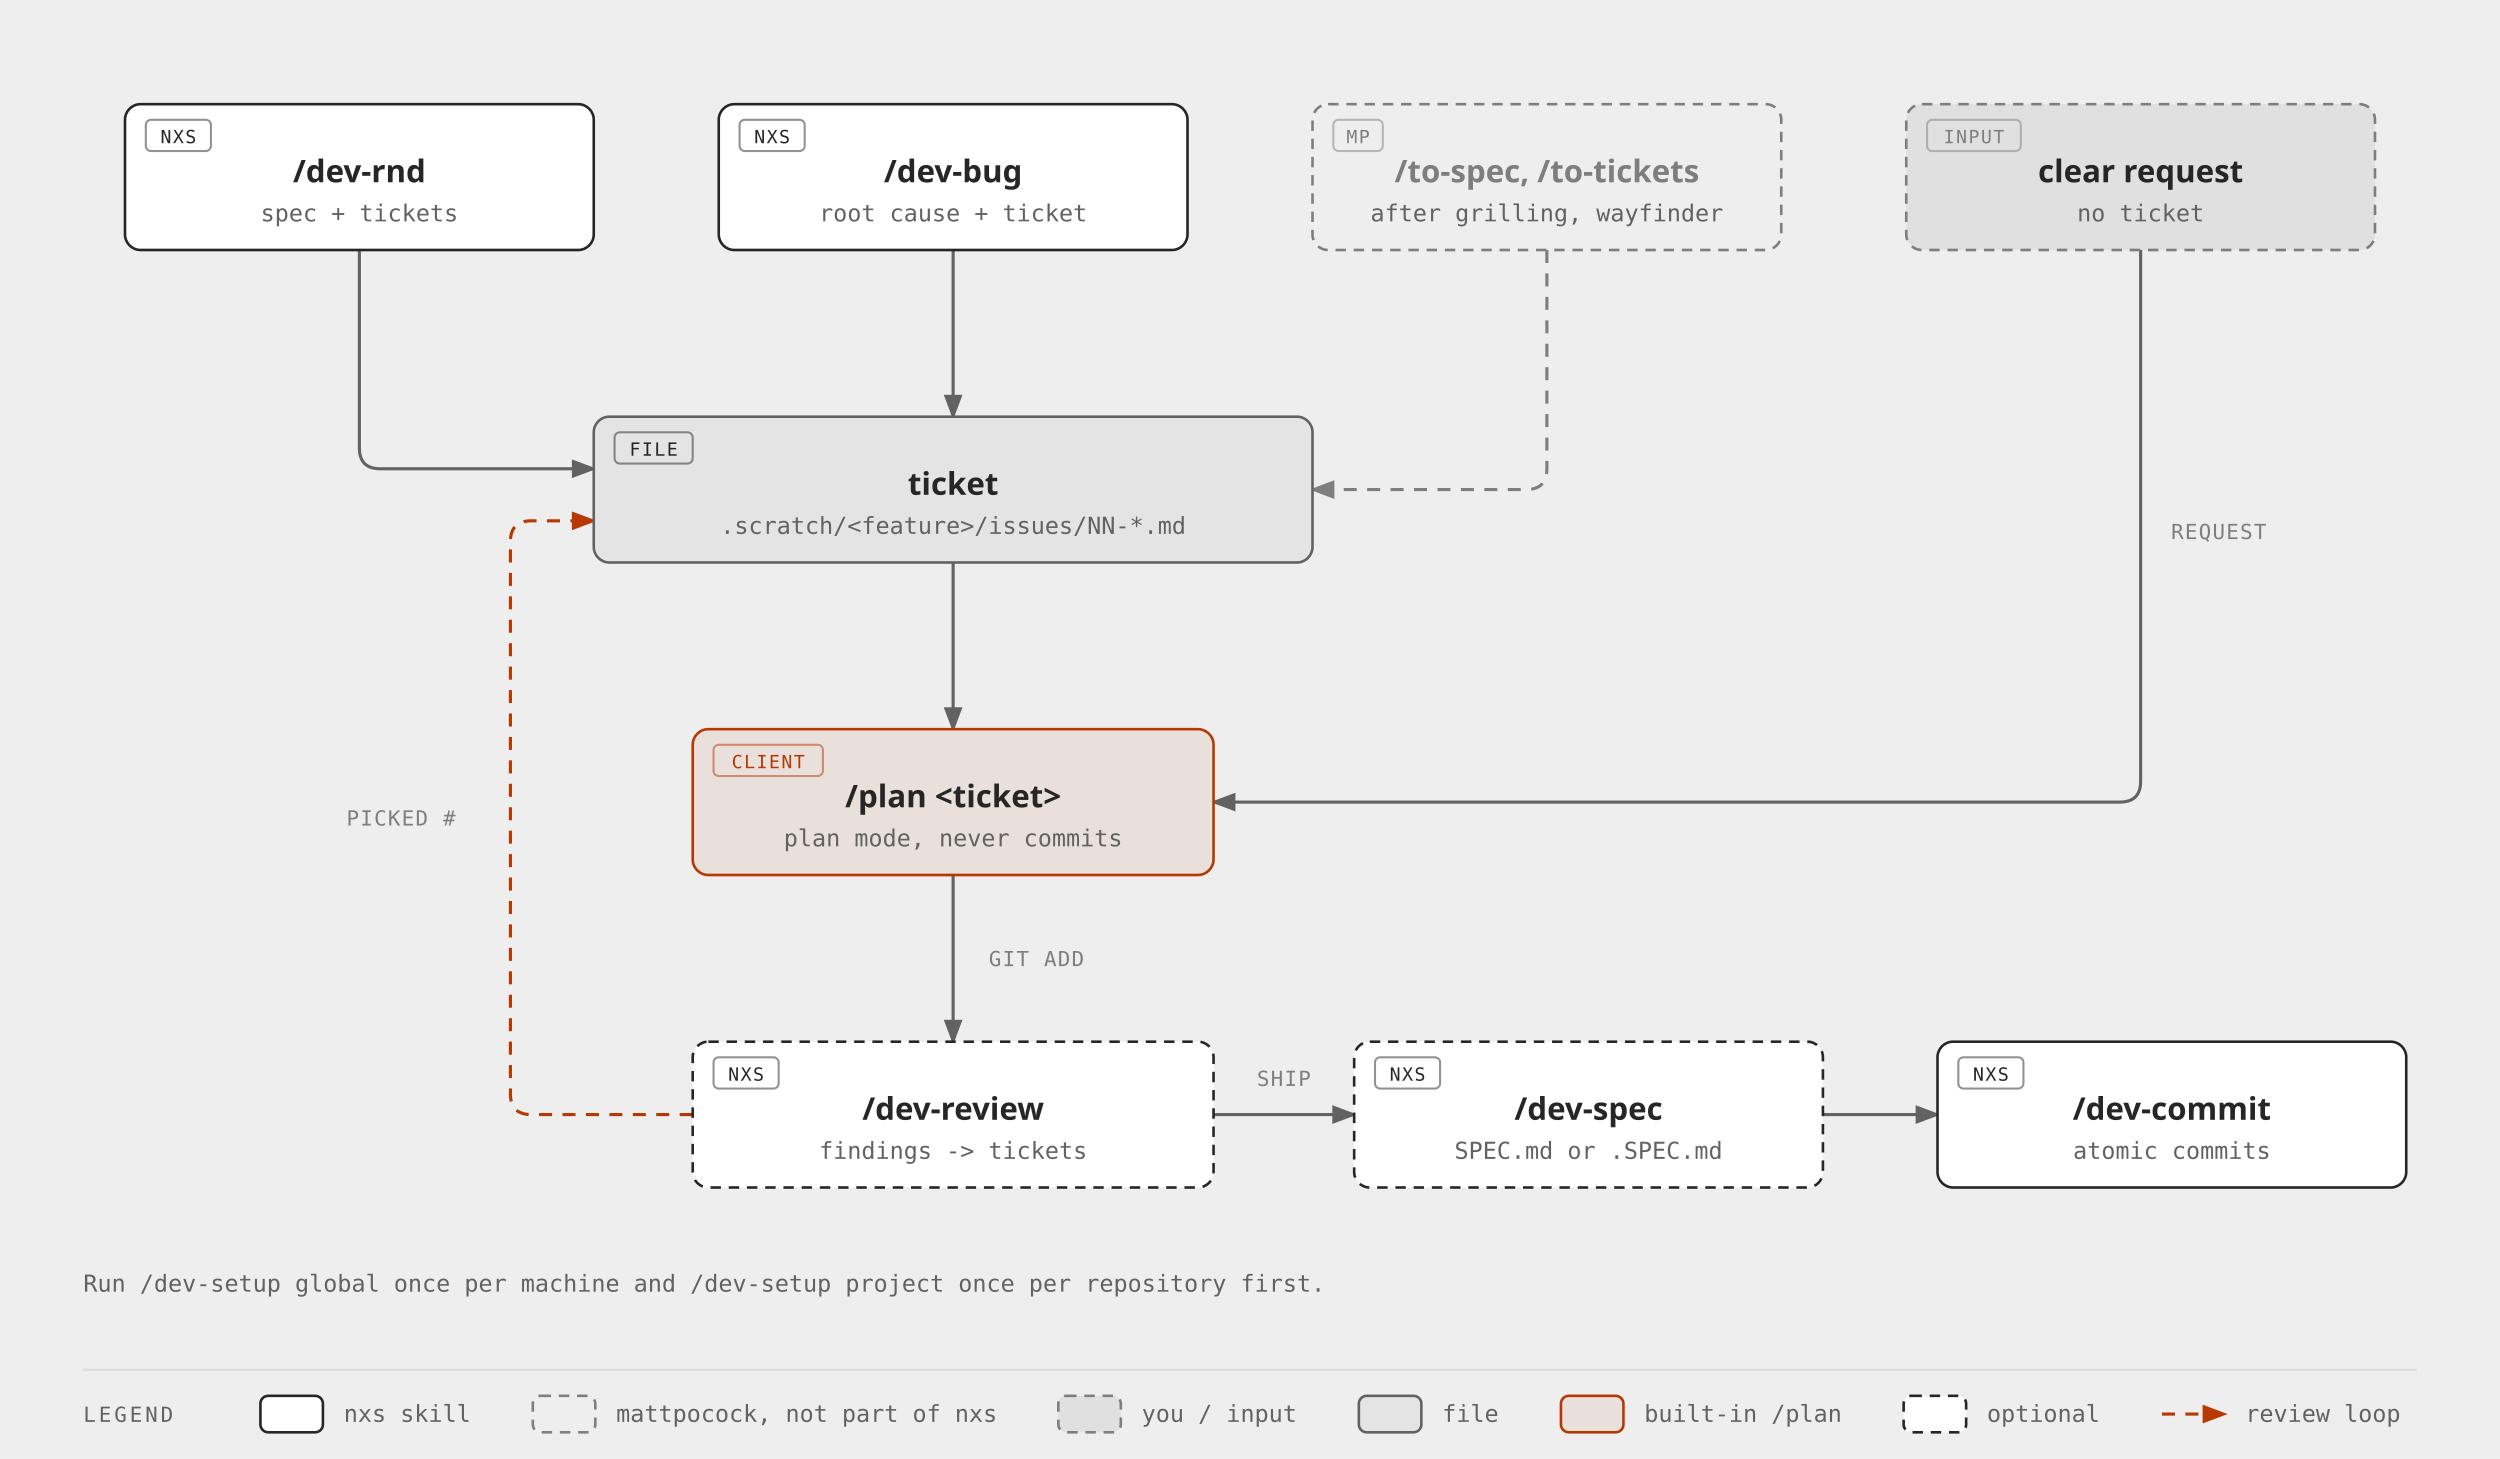
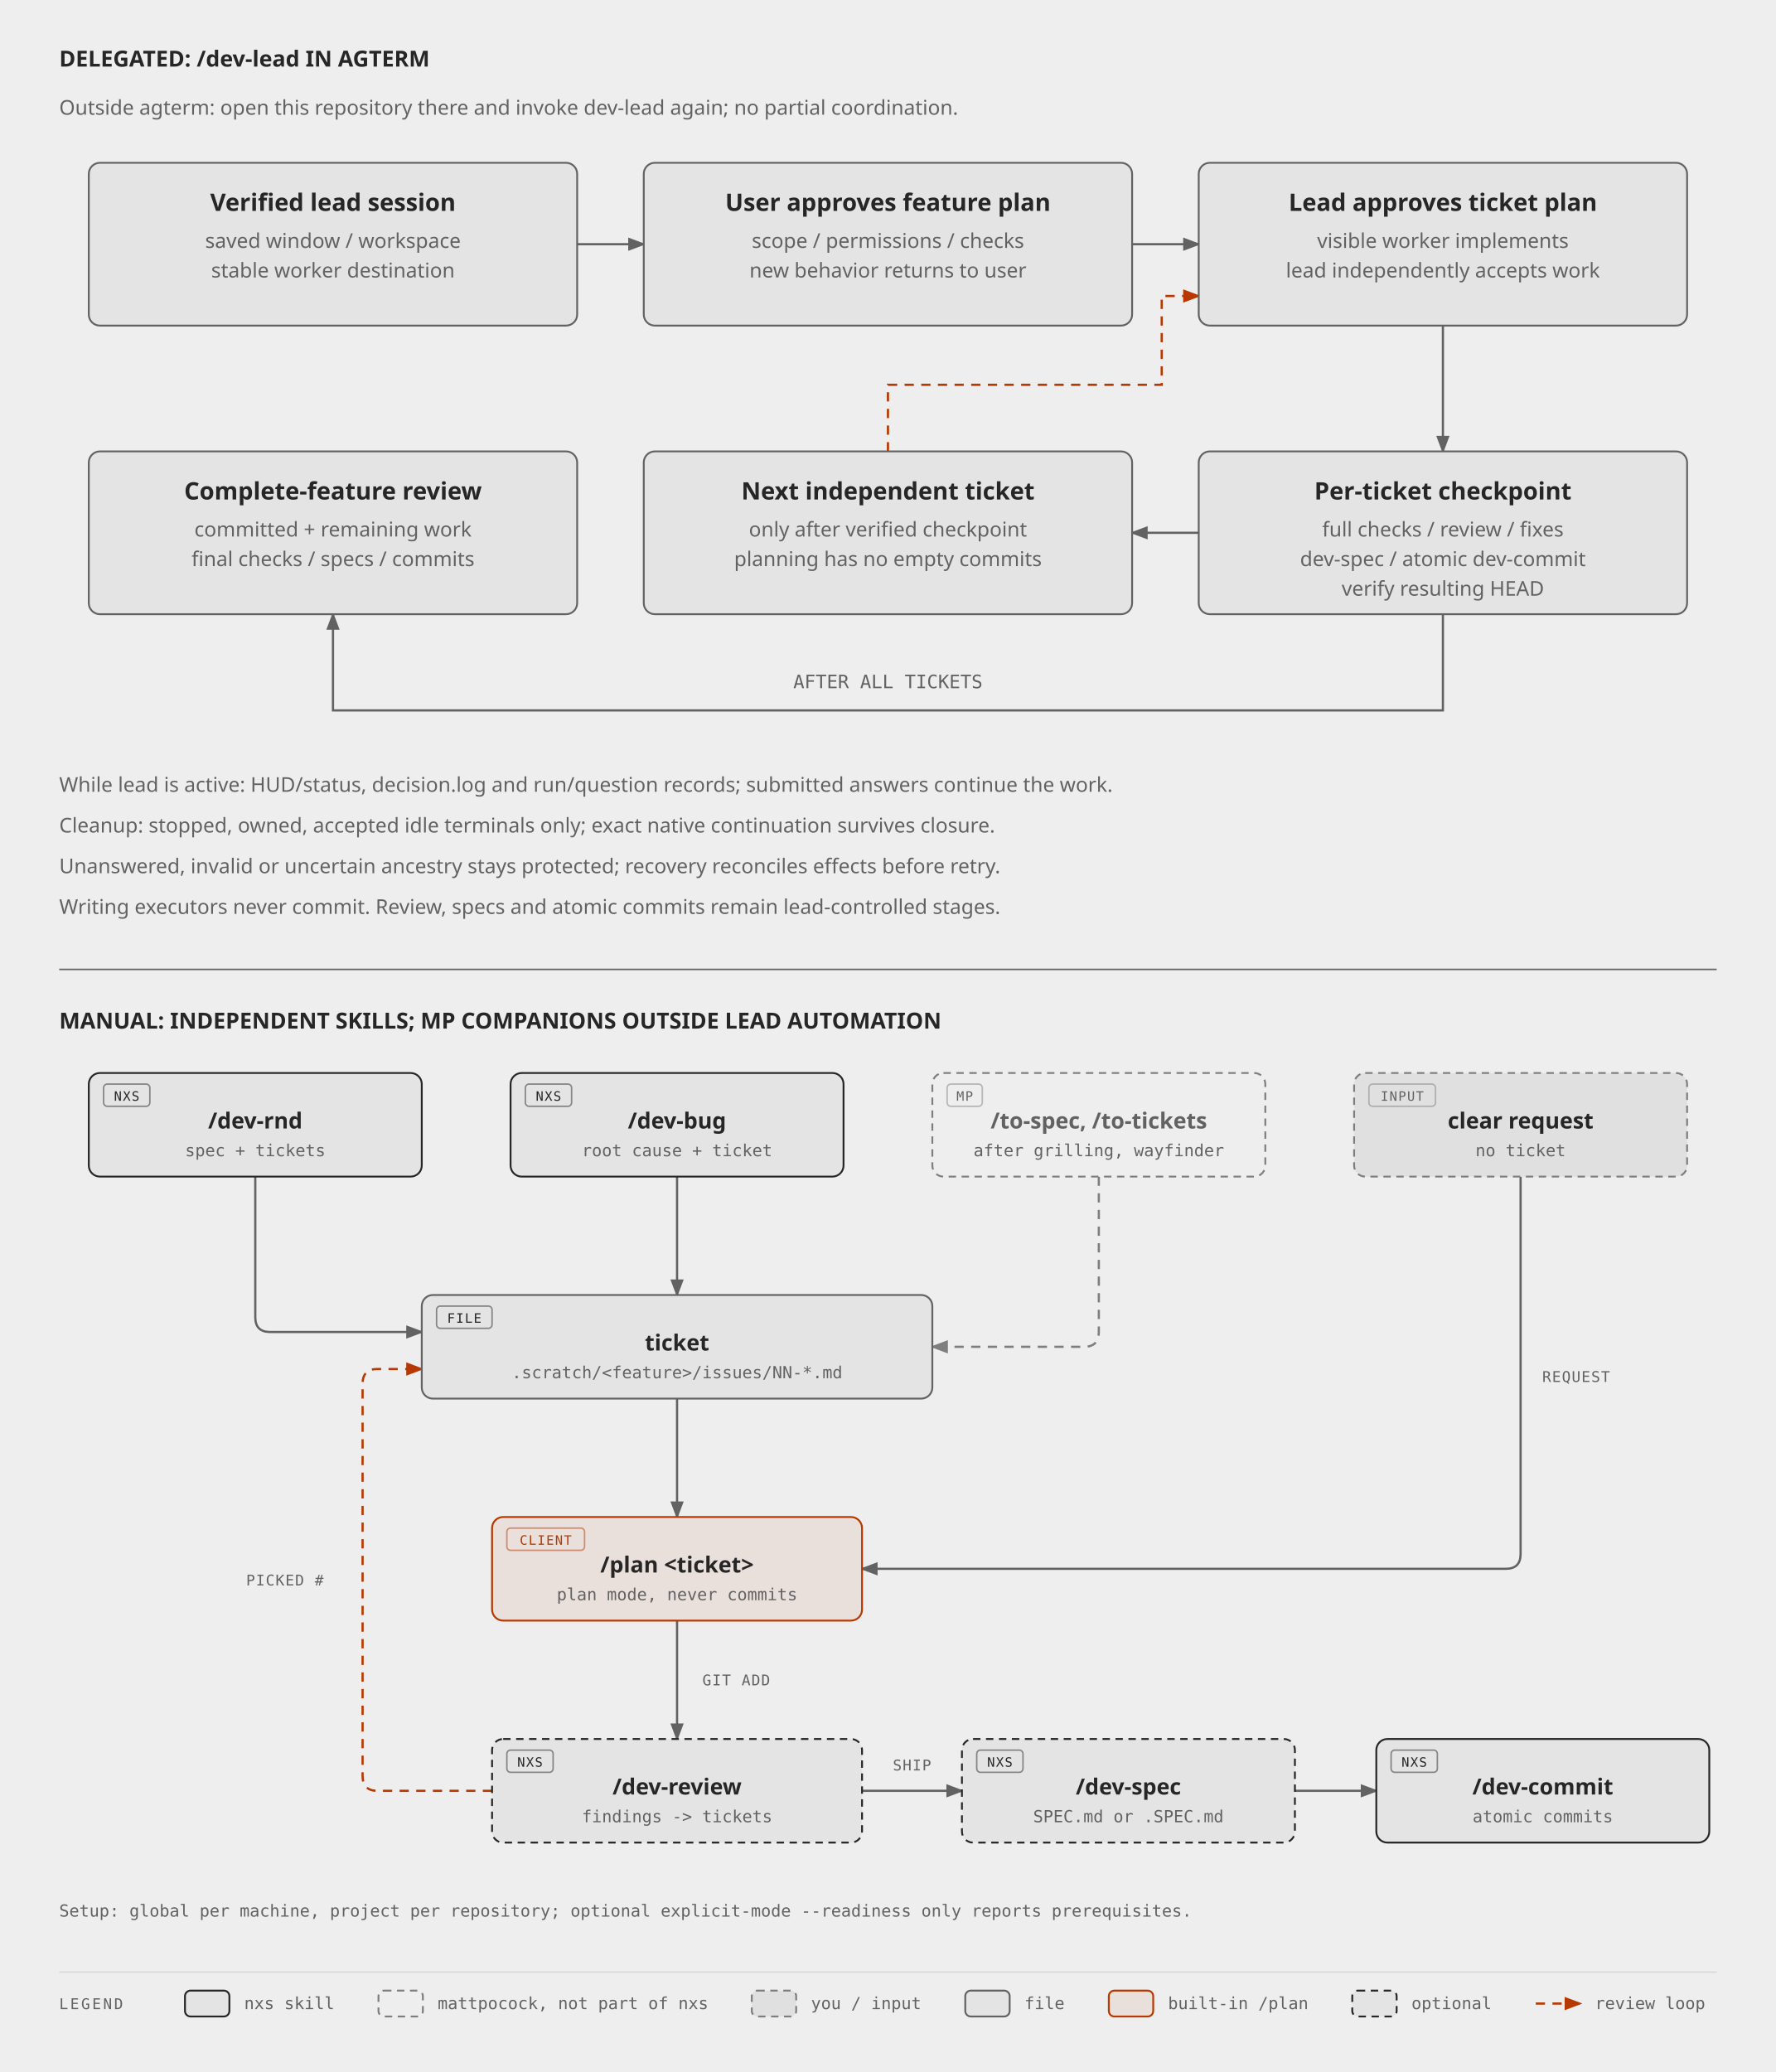
- <svg xmlns="http://www.w3.org/2000/svg" viewBox="0 0 960 560" role="img" aria-labelledby="nxs-workflow-light-title nxs-workflow-light-desc" id="nxs-workflow-light-root">
+ <svg xmlns="http://www.w3.org/2000/svg" viewBox="0 0 960 1120" role="img" aria-labelledby="nxs-workflow-light-title nxs-workflow-light-desc" id="nxs-workflow-light-root">
  <defs>
    <marker id="nxs-workflow-light-arrow" markerWidth="8" markerHeight="6" refX="7" refY="3" orient="auto">
      <polygon points="0 0, 8 3, 0 6" fill="#626262" />
    </marker>
    <marker id="nxs-workflow-light-arrow-accent" markerWidth="8" markerHeight="6" refX="7" refY="3" orient="auto">
      <polygon points="0 0, 8 3, 0 6" fill="#b73800" />
    </marker>
    <marker id="nxs-workflow-light-arrow-link" markerWidth="8" markerHeight="6" refX="7" refY="3" orient="auto">
      <polygon points="0 0, 8 3, 0 6" fill="#0061d2" />
    </marker>
    <marker id="nxs-workflow-light-arrow-soft" markerWidth="8" markerHeight="6" refX="7" refY="3" orient="auto">
      <polygon points="0 0, 8 3, 0 6" fill="#7e7e7e" />
    </marker>
  </defs>
  <rect width="100%" height="100%" fill="#eeeeee" />
-   <path d="M 138 96 L 138 172 Q 138 180 146 180 L 228 180" fill="none" stroke="#626262" stroke-width="1.2" marker-end="url(#nxs-workflow-light-arrow)" />
-   <path d="M 366 96 L 366 160" fill="none" stroke="#626262" stroke-width="1.2" marker-end="url(#nxs-workflow-light-arrow)" />
-   <path d="M 594 96 L 594 180 Q 594 188 586 188 L 504 188" fill="none" stroke="#7e7e7e" stroke-width="1.2" stroke-dasharray="5,4" marker-end="url(#nxs-workflow-light-arrow-soft)" />
-   <path d="M 822 96 L 822 300 Q 822 308 814 308 L 466 308" fill="none" stroke="#626262" stroke-width="1.2" marker-end="url(#nxs-workflow-light-arrow)" />
-   <path d="M 366 216 L 366 280" fill="none" stroke="#626262" stroke-width="1.2" marker-end="url(#nxs-workflow-light-arrow)" />
-   <path d="M 366 336 L 366 400" fill="none" stroke="#626262" stroke-width="1.2" marker-end="url(#nxs-workflow-light-arrow)" />
-   <path d="M 466 428 L 520 428" fill="none" stroke="#626262" stroke-width="1.2" marker-end="url(#nxs-workflow-light-arrow)" />
-   <path d="M 700 428 L 744 428" fill="none" stroke="#626262" stroke-width="1.2" marker-end="url(#nxs-workflow-light-arrow)" />
-   <path d="M 266 428 L 204 428 Q 196 428 196 420 L 196 208 Q 196 200 204 200 L 228 200" fill="none" stroke="#b73800" stroke-width="1.2" stroke-dasharray="5,4" marker-end="url(#nxs-workflow-light-arrow-accent)" />
-   <rect x="828.5" y="198" width="47" height="12" rx="2" fill="#eeeeee" />
-   <text x="852" y="207" fill="#7e7e7e" font-size="8" font-family="'Geist Mono', ui-monospace, monospace" text-anchor="middle" letter-spacing="0.06em">REQUEST</text>
-   <rect x="374.5" y="362" width="47" height="12" rx="2" fill="#eeeeee" />
-   <text x="398" y="371" fill="#7e7e7e" font-size="8" font-family="'Geist Mono', ui-monospace, monospace" text-anchor="middle" letter-spacing="0.06em">GIT ADD</text>
-   <rect x="477.5" y="408" width="31" height="12" rx="2" fill="#eeeeee" />
-   <text x="493" y="417" fill="#7e7e7e" font-size="8" font-family="'Geist Mono', ui-monospace, monospace" text-anchor="middle" letter-spacing="0.06em">SHIP</text>
-   <rect x="128" y="308" width="52" height="12" rx="2" fill="#eeeeee" />
-   <text x="154" y="317" fill="#7e7e7e" font-size="8" font-family="'Geist Mono', ui-monospace, monospace" text-anchor="middle" letter-spacing="0.06em">PICKED #</text>
-   <rect x="48" y="40" width="180" height="56" rx="6" fill="#eeeeee" />
-   <rect x="48" y="40" width="180" height="56" rx="6" fill="#ffffff" stroke="#262626" stroke-width="1" />
-   <rect x="56" y="46" width="25" height="12" rx="2" fill="transparent" stroke="#262626" stroke-opacity="0.5" stroke-width="0.8" />
-   <text x="68.5" y="55" fill="#262626" font-size="7" font-family="'Geist Mono', ui-monospace, monospace" text-anchor="middle" letter-spacing="0.08em">NXS</text>
-   <text x="138" y="70" fill="#262626" font-size="12" font-weight="600" font-family="'Geist', system-ui, sans-serif" text-anchor="middle">/dev-rnd</text>
-   <text x="138" y="85" fill="#626262" font-size="9" font-family="'Geist Mono', ui-monospace, monospace" text-anchor="middle">spec + tickets</text>
-   <rect x="276" y="40" width="180" height="56" rx="6" fill="#eeeeee" />
-   <rect x="276" y="40" width="180" height="56" rx="6" fill="#ffffff" stroke="#262626" stroke-width="1" />
-   <rect x="284" y="46" width="25" height="12" rx="2" fill="transparent" stroke="#262626" stroke-opacity="0.5" stroke-width="0.8" />
-   <text x="296.5" y="55" fill="#262626" font-size="7" font-family="'Geist Mono', ui-monospace, monospace" text-anchor="middle" letter-spacing="0.08em">NXS</text>
-   <text x="366" y="70" fill="#262626" font-size="12" font-weight="600" font-family="'Geist', system-ui, sans-serif" text-anchor="middle">/dev-bug</text>
-   <text x="366" y="85" fill="#626262" font-size="9" font-family="'Geist Mono', ui-monospace, monospace" text-anchor="middle">root cause + ticket</text>
-   <rect x="504" y="40" width="180" height="56" rx="6" fill="#eeeeee" />
-   <rect x="504" y="40" width="180" height="56" rx="6" fill="#eeeeee" stroke="#7e7e7e" stroke-width="1" stroke-dasharray="4,3" />
-   <rect x="512" y="46" width="19" height="12" rx="2" fill="transparent" stroke="#7e7e7e" stroke-opacity="0.5" stroke-width="0.8" />
-   <text x="521.5" y="55" fill="#7e7e7e" font-size="7" font-family="'Geist Mono', ui-monospace, monospace" text-anchor="middle" letter-spacing="0.08em">MP</text>
-   <text x="594" y="70" fill="#7e7e7e" font-size="12" font-weight="600" font-family="'Geist', system-ui, sans-serif" text-anchor="middle">/to-spec, /to-tickets</text>
-   <text x="594" y="85" fill="#626262" font-size="9" font-family="'Geist Mono', ui-monospace, monospace" text-anchor="middle">after grilling, wayfinder</text>
-   <rect x="732" y="40" width="180" height="56" rx="6" fill="#eeeeee" />
-   <rect x="732" y="40" width="180" height="56" rx="6" fill="rgba(98,98,98,0.1)" stroke="#7e7e7e" stroke-width="1" stroke-dasharray="4,3" />
-   <rect x="740" y="46" width="36" height="12" rx="2" fill="transparent" stroke="#7e7e7e" stroke-opacity="0.5" stroke-width="0.8" />
-   <text x="758" y="55" fill="#7e7e7e" font-size="7" font-family="'Geist Mono', ui-monospace, monospace" text-anchor="middle" letter-spacing="0.08em">INPUT</text>
-   <text x="822" y="70" fill="#262626" font-size="12" font-weight="600" font-family="'Geist', system-ui, sans-serif" text-anchor="middle">clear request</text>
-   <text x="822" y="85" fill="#626262" font-size="9" font-family="'Geist Mono', ui-monospace, monospace" text-anchor="middle">no ticket</text>
-   <rect x="228" y="160" width="276" height="56" rx="6" fill="#eeeeee" />
-   <rect x="228" y="160" width="276" height="56" rx="6" fill="rgba(38,38,38,0.05)" stroke="#626262" stroke-width="1" />
-   <rect x="236" y="166" width="30" height="12" rx="2" fill="transparent" stroke="#262626" stroke-opacity="0.5" stroke-width="0.8" />
-   <text x="251" y="175" fill="#262626" font-size="7" font-family="'Geist Mono', ui-monospace, monospace" text-anchor="middle" letter-spacing="0.08em">FILE</text>
-   <text x="366" y="190" fill="#262626" font-size="12" font-weight="600" font-family="'Geist', system-ui, sans-serif" text-anchor="middle">ticket</text>
-   <text x="366" y="205" fill="#626262" font-size="9" font-family="'Geist Mono', ui-monospace, monospace" text-anchor="middle">.scratch/&lt;feature&gt;/issues/NN-*.md</text>
-   <rect x="266" y="280" width="200" height="56" rx="6" fill="#eeeeee" />
-   <rect x="266" y="280" width="200" height="56" rx="6" fill="rgba(183,56,0,0.08)" stroke="#b73800" stroke-width="1" />
-   <rect x="274" y="286" width="42" height="12" rx="2" fill="transparent" stroke="#b73800" stroke-opacity="0.5" stroke-width="0.8" />
-   <text x="295" y="295" fill="#b73800" font-size="7" font-family="'Geist Mono', ui-monospace, monospace" text-anchor="middle" letter-spacing="0.08em">CLIENT</text>
-   <text x="366" y="310" fill="#262626" font-size="12" font-weight="600" font-family="'Geist', system-ui, sans-serif" text-anchor="middle">/plan &lt;ticket&gt;</text>
-   <text x="366" y="325" fill="#626262" font-size="9" font-family="'Geist Mono', ui-monospace, monospace" text-anchor="middle">plan mode, never commits</text>
-   <rect x="266" y="400" width="200" height="56" rx="6" fill="#eeeeee" />
-   <rect x="266" y="400" width="200" height="56" rx="6" fill="#ffffff" stroke="#262626" stroke-width="1" stroke-dasharray="4,3" />
-   <rect x="274" y="406" width="25" height="12" rx="2" fill="transparent" stroke="#262626" stroke-opacity="0.5" stroke-width="0.8" />
-   <text x="286.5" y="415" fill="#262626" font-size="7" font-family="'Geist Mono', ui-monospace, monospace" text-anchor="middle" letter-spacing="0.08em">NXS</text>
-   <text x="366" y="430" fill="#262626" font-size="12" font-weight="600" font-family="'Geist', system-ui, sans-serif" text-anchor="middle">/dev-review</text>
-   <text x="366" y="445" fill="#626262" font-size="9" font-family="'Geist Mono', ui-monospace, monospace" text-anchor="middle">findings -&gt; tickets</text>
-   <rect x="520" y="400" width="180" height="56" rx="6" fill="#eeeeee" />
-   <rect x="520" y="400" width="180" height="56" rx="6" fill="#ffffff" stroke="#262626" stroke-width="1" stroke-dasharray="4,3" />
-   <rect x="528" y="406" width="25" height="12" rx="2" fill="transparent" stroke="#262626" stroke-opacity="0.5" stroke-width="0.8" />
-   <text x="540.5" y="415" fill="#262626" font-size="7" font-family="'Geist Mono', ui-monospace, monospace" text-anchor="middle" letter-spacing="0.08em">NXS</text>
-   <text x="610" y="430" fill="#262626" font-size="12" font-weight="600" font-family="'Geist', system-ui, sans-serif" text-anchor="middle">/dev-spec</text>
-   <text x="610" y="445" fill="#626262" font-size="9" font-family="'Geist Mono', ui-monospace, monospace" text-anchor="middle">SPEC.md or .SPEC.md</text>
-   <rect x="744" y="400" width="180" height="56" rx="6" fill="#eeeeee" />
-   <rect x="744" y="400" width="180" height="56" rx="6" fill="#ffffff" stroke="#262626" stroke-width="1" />
-   <rect x="752" y="406" width="25" height="12" rx="2" fill="transparent" stroke="#262626" stroke-opacity="0.5" stroke-width="0.8" />
-   <text x="764.5" y="415" fill="#262626" font-size="7" font-family="'Geist Mono', ui-monospace, monospace" text-anchor="middle" letter-spacing="0.08em">NXS</text>
-   <text x="834" y="430" fill="#262626" font-size="12" font-weight="600" font-family="'Geist', system-ui, sans-serif" text-anchor="middle">/dev-commit</text>
-   <text x="834" y="445" fill="#626262" font-size="9" font-family="'Geist Mono', ui-monospace, monospace" text-anchor="middle">atomic commits</text>
-   <text x="32" y="496" fill="#626262" font-size="9" font-family="'Geist Mono', ui-monospace, monospace">Run /dev-setup global once per machine and /dev-setup project once per repository first.</text>
-   <line x1="32" y1="526" x2="928" y2="526" stroke="rgba(38,38,38,0.1)" stroke-width="0.8" />
-   <text x="32" y="546" fill="#626262" font-size="8" font-family="'Geist Mono', ui-monospace, monospace" letter-spacing="0.14em">LEGEND</text>
-   <rect x="100" y="536" width="24" height="14" rx="3" fill="#ffffff" stroke="#262626" stroke-width="1" />
-   <text x="132" y="546" fill="#626262" font-size="9" font-family="'Geist Mono', ui-monospace, monospace">nxs skill</text>
-   <rect x="204.6" y="536" width="24" height="14" rx="3" fill="#eeeeee" stroke="#7e7e7e" stroke-width="1" stroke-dasharray="4,3" />
-   <text x="236.6" y="546" fill="#626262" font-size="9" font-family="'Geist Mono', ui-monospace, monospace">mattpocock, not part of nxs</text>
-   <rect x="406.4" y="536" width="24" height="14" rx="3" fill="rgba(98,98,98,0.1)" stroke="#7e7e7e" stroke-width="1" stroke-dasharray="4,3" />
-   <text x="438.4" y="546" fill="#626262" font-size="9" font-family="'Geist Mono', ui-monospace, monospace">you / input</text>
-   <rect x="521.8" y="536" width="24" height="14" rx="3" fill="rgba(38,38,38,0.05)" stroke="#626262" stroke-width="1" />
-   <text x="553.8" y="546" fill="#626262" font-size="9" font-family="'Geist Mono', ui-monospace, monospace">file</text>
-   <rect x="599.4" y="536" width="24" height="14" rx="3" fill="rgba(183,56,0,0.08)" stroke="#b73800" stroke-width="1" />
-   <text x="631.4" y="546" fill="#626262" font-size="9" font-family="'Geist Mono', ui-monospace, monospace">built-in /plan</text>
-   <rect x="731.0" y="536" width="24" height="14" rx="3" fill="#ffffff" stroke="#262626" stroke-width="1" stroke-dasharray="4,3" />
-   <text x="763.0" y="546" fill="#626262" font-size="9" font-family="'Geist Mono', ui-monospace, monospace">optional</text>
-   <path d="M 830.2 543 L 854.2 543" fill="none" stroke="#b73800" stroke-width="1.2" stroke-dasharray="5,4" marker-end="url(#nxs-workflow-light-arrow-accent)" />
-   <text x="862.2" y="546" fill="#626262" font-size="9" font-family="'Geist Mono', ui-monospace, monospace">review loop</text>
+   <text x="32" y="36" fill="#262626" font-size="12" font-family="'Geist', system-ui, sans-serif" font-weight="600">DELEGATED: /dev-lead IN AGTERM</text>
+   <text x="32" y="62" fill="#626262" font-size="11" font-family="'Geist', system-ui, sans-serif">Outside agterm: open this repository there and invoke dev-lead again; no partial coordination.</text>
+   <path d="M 312 132 L 348 132" fill="none" stroke="#626262" stroke-width="1.2" marker-end="url(#nxs-workflow-light-arrow)" />
+   <path d="M 612 132 L 648 132" fill="none" stroke="#626262" stroke-width="1.2" marker-end="url(#nxs-workflow-light-arrow)" />
+   <path d="M 780 176 L 780 244" fill="none" stroke="#626262" stroke-width="1.2" marker-end="url(#nxs-workflow-light-arrow)" />
+   <path d="M 648 288 L 612 288" fill="none" stroke="#626262" stroke-width="1.2" marker-end="url(#nxs-workflow-light-arrow)" />
+   <path d="M 480 244 L 480 208 L 628 208 L 628 160 L 648 160" fill="none" stroke="#b73800" stroke-width="1.2" stroke-dasharray="5,4" marker-end="url(#nxs-workflow-light-arrow-accent)" />
+   <path d="M 780 332 L 780 384 L 180 384 L 180 332" fill="none" stroke="#626262" stroke-width="1.2" marker-end="url(#nxs-workflow-light-arrow)" />
+   <text x="480" y="372" fill="#626262" font-size="10" font-family="'Geist Mono', ui-monospace, monospace" text-anchor="middle">AFTER ALL TICKETS</text>
+   <rect x="48" y="88" width="264" height="88" rx="6" fill="#e4e4e4" stroke="#626262" stroke-width="1" />
+   <text x="180" y="114" fill="#262626" font-size="13" font-family="'Geist', system-ui, sans-serif" text-anchor="middle" font-weight="600">Verified lead session</text>
+   <text x="180" y="134" fill="#626262" font-size="11" font-family="'Geist', system-ui, sans-serif" text-anchor="middle">saved window / workspace</text>
+   <text x="180" y="150" fill="#626262" font-size="11" font-family="'Geist', system-ui, sans-serif" text-anchor="middle">stable worker destination</text>
+   <rect x="348" y="88" width="264" height="88" rx="6" fill="#e4e4e4" stroke="#626262" stroke-width="1" />
+   <text x="480" y="114" fill="#262626" font-size="13" font-family="'Geist', system-ui, sans-serif" text-anchor="middle" font-weight="600">User approves feature plan</text>
+   <text x="480" y="134" fill="#626262" font-size="11" font-family="'Geist', system-ui, sans-serif" text-anchor="middle">scope / permissions / checks</text>
+   <text x="480" y="150" fill="#626262" font-size="11" font-family="'Geist', system-ui, sans-serif" text-anchor="middle">new behavior returns to user</text>
+   <rect x="648" y="88" width="264" height="88" rx="6" fill="#e4e4e4" stroke="#626262" stroke-width="1" />
+   <text x="780" y="114" fill="#262626" font-size="13" font-family="'Geist', system-ui, sans-serif" text-anchor="middle" font-weight="600">Lead approves ticket plan</text>
+   <text x="780" y="134" fill="#626262" font-size="11" font-family="'Geist', system-ui, sans-serif" text-anchor="middle">visible worker implements</text>
+   <text x="780" y="150" fill="#626262" font-size="11" font-family="'Geist', system-ui, sans-serif" text-anchor="middle">lead independently accepts work</text>
+   <rect x="648" y="244" width="264" height="88" rx="6" fill="#e4e4e4" stroke="#626262" stroke-width="1" />
+   <text x="780" y="270" fill="#262626" font-size="13" font-family="'Geist', system-ui, sans-serif" text-anchor="middle" font-weight="600">Per-ticket checkpoint</text>
+   <text x="780" y="290" fill="#626262" font-size="11" font-family="'Geist', system-ui, sans-serif" text-anchor="middle">full checks / review / fixes</text>
+   <text x="780" y="306" fill="#626262" font-size="11" font-family="'Geist', system-ui, sans-serif" text-anchor="middle">dev-spec / atomic dev-commit</text>
+   <text x="780" y="322" fill="#626262" font-size="11" font-family="'Geist', system-ui, sans-serif" text-anchor="middle">verify resulting HEAD</text>
+   <rect x="348" y="244" width="264" height="88" rx="6" fill="#e4e4e4" stroke="#626262" stroke-width="1" />
+   <text x="480" y="270" fill="#262626" font-size="13" font-family="'Geist', system-ui, sans-serif" text-anchor="middle" font-weight="600">Next independent ticket</text>
+   <text x="480" y="290" fill="#626262" font-size="11" font-family="'Geist', system-ui, sans-serif" text-anchor="middle">only after verified checkpoint</text>
+   <text x="480" y="306" fill="#626262" font-size="11" font-family="'Geist', system-ui, sans-serif" text-anchor="middle">planning has no empty commits</text>
+   <rect x="48" y="244" width="264" height="88" rx="6" fill="#e4e4e4" stroke="#626262" stroke-width="1" />
+   <text x="180" y="270" fill="#262626" font-size="13" font-family="'Geist', system-ui, sans-serif" text-anchor="middle" font-weight="600">Complete-feature review</text>
+   <text x="180" y="290" fill="#626262" font-size="11" font-family="'Geist', system-ui, sans-serif" text-anchor="middle">committed + remaining work</text>
+   <text x="180" y="306" fill="#626262" font-size="11" font-family="'Geist', system-ui, sans-serif" text-anchor="middle">final checks / specs / commits</text>
+   <text x="32" y="428" fill="#626262" font-size="11" font-family="'Geist', system-ui, sans-serif">While lead is active: HUD/status, decision.log and run/question records; submitted answers continue the work.</text>
+   <text x="32" y="450" fill="#626262" font-size="11" font-family="'Geist', system-ui, sans-serif">Cleanup: stopped, owned, accepted idle terminals only; exact native continuation survives closure.</text>
+   <text x="32" y="472" fill="#626262" font-size="11" font-family="'Geist', system-ui, sans-serif">Unanswered, invalid or uncertain ancestry stays protected; recovery reconciles effects before retry.</text>
+   <text x="32" y="494" fill="#626262" font-size="11" font-family="'Geist', system-ui, sans-serif">Writing executors never commit. Review, specs and atomic commits remain lead-controlled stages.</text>
+   <line x1="32" y1="524" x2="928" y2="524" stroke="#626262" stroke-width="0.8" />
+   <text x="32" y="556" fill="#262626" font-size="12" font-family="'Geist', system-ui, sans-serif" font-weight="600">MANUAL: INDEPENDENT SKILLS; MP COMPANIONS OUTSIDE LEAD AUTOMATION</text>
+   <g transform="translate(0 540)">
+     <path d="M 138 96 L 138 172 Q 138 180 146 180 L 228 180" fill="none" stroke="#626262" stroke-width="1.2" marker-end="url(#nxs-workflow-light-arrow)" />
+     <path d="M 366 96 L 366 160" fill="none" stroke="#626262" stroke-width="1.2" marker-end="url(#nxs-workflow-light-arrow)" />
+     <path d="M 594 96 L 594 180 Q 594 188 586 188 L 504 188" fill="none" stroke="#7e7e7e" stroke-width="1.2" stroke-dasharray="5,4" marker-end="url(#nxs-workflow-light-arrow-soft)" />
+     <path d="M 822 96 L 822 300 Q 822 308 814 308 L 466 308" fill="none" stroke="#626262" stroke-width="1.2" marker-end="url(#nxs-workflow-light-arrow)" />
+     <path d="M 366 216 L 366 280" fill="none" stroke="#626262" stroke-width="1.2" marker-end="url(#nxs-workflow-light-arrow)" />
+     <path d="M 366 336 L 366 400" fill="none" stroke="#626262" stroke-width="1.2" marker-end="url(#nxs-workflow-light-arrow)" />
+     <path d="M 466 428 L 520 428" fill="none" stroke="#626262" stroke-width="1.2" marker-end="url(#nxs-workflow-light-arrow)" />
+     <path d="M 700 428 L 744 428" fill="none" stroke="#626262" stroke-width="1.2" marker-end="url(#nxs-workflow-light-arrow)" />
+     <path d="M 266 428 L 204 428 Q 196 428 196 420 L 196 208 Q 196 200 204 200 L 228 200" fill="none" stroke="#b73800" stroke-width="1.2" stroke-dasharray="5,4" marker-end="url(#nxs-workflow-light-arrow-accent)" />
+     <rect x="828.5" y="198" width="47" height="12" rx="2" fill="#eeeeee" />
+     <text x="852" y="207" fill="#626262" font-size="8" font-family="'Geist Mono', ui-monospace, monospace" text-anchor="middle" letter-spacing="0.06em">REQUEST</text>
+     <rect x="374.5" y="362" width="47" height="12" rx="2" fill="#eeeeee" />
+     <text x="398" y="371" fill="#626262" font-size="8" font-family="'Geist Mono', ui-monospace, monospace" text-anchor="middle" letter-spacing="0.06em">GIT ADD</text>
+     <rect x="477.5" y="408" width="31" height="12" rx="2" fill="#eeeeee" />
+     <text x="493" y="417" fill="#626262" font-size="8" font-family="'Geist Mono', ui-monospace, monospace" text-anchor="middle" letter-spacing="0.06em">SHIP</text>
+     <rect x="128" y="308" width="52" height="12" rx="2" fill="#eeeeee" />
+     <text x="154" y="317" fill="#626262" font-size="8" font-family="'Geist Mono', ui-monospace, monospace" text-anchor="middle" letter-spacing="0.06em">PICKED #</text>
+     <rect x="48" y="40" width="180" height="56" rx="6" fill="#eeeeee" />
+     <rect x="48" y="40" width="180" height="56" rx="6" fill="#e4e4e4" stroke="#262626" stroke-width="1" />
+     <rect x="56" y="46" width="25" height="12" rx="2" fill="transparent" stroke="#262626" stroke-opacity="0.5" stroke-width="0.8" />
+     <text x="68.5" y="55" fill="#262626" font-size="7" font-family="'Geist Mono', ui-monospace, monospace" text-anchor="middle" letter-spacing="0.08em">NXS</text>
+     <text x="138" y="70" fill="#262626" font-size="12" font-weight="600" font-family="'Geist', system-ui, sans-serif" text-anchor="middle">/dev-rnd</text>
+     <text x="138" y="85" fill="#626262" font-size="9" font-family="'Geist Mono', ui-monospace, monospace" text-anchor="middle">spec + tickets</text>
+     <rect x="276" y="40" width="180" height="56" rx="6" fill="#eeeeee" />
+     <rect x="276" y="40" width="180" height="56" rx="6" fill="#e4e4e4" stroke="#262626" stroke-width="1" />
+     <rect x="284" y="46" width="25" height="12" rx="2" fill="transparent" stroke="#262626" stroke-opacity="0.5" stroke-width="0.8" />
+     <text x="296.5" y="55" fill="#262626" font-size="7" font-family="'Geist Mono', ui-monospace, monospace" text-anchor="middle" letter-spacing="0.08em">NXS</text>
+     <text x="366" y="70" fill="#262626" font-size="12" font-weight="600" font-family="'Geist', system-ui, sans-serif" text-anchor="middle">/dev-bug</text>
+     <text x="366" y="85" fill="#626262" font-size="9" font-family="'Geist Mono', ui-monospace, monospace" text-anchor="middle">root cause + ticket</text>
+     <rect x="504" y="40" width="180" height="56" rx="6" fill="#eeeeee" />
+     <rect x="504" y="40" width="180" height="56" rx="6" fill="#eeeeee" stroke="#7e7e7e" stroke-width="1" stroke-dasharray="4,3" />
+     <rect x="512" y="46" width="19" height="12" rx="2" fill="transparent" stroke="#7e7e7e" stroke-opacity="0.5" stroke-width="0.8" />
+     <text x="521.5" y="55" fill="#626262" font-size="7" font-family="'Geist Mono', ui-monospace, monospace" text-anchor="middle" letter-spacing="0.08em">MP</text>
+     <text x="594" y="70" fill="#626262" font-size="12" font-weight="600" font-family="'Geist', system-ui, sans-serif" text-anchor="middle">/to-spec, /to-tickets</text>
+     <text x="594" y="85" fill="#626262" font-size="9" font-family="'Geist Mono', ui-monospace, monospace" text-anchor="middle">after grilling, wayfinder</text>
+     <rect x="732" y="40" width="180" height="56" rx="6" fill="#eeeeee" />
+     <rect x="732" y="40" width="180" height="56" rx="6" fill="rgba(98,98,98,0.1)" stroke="#7e7e7e" stroke-width="1" stroke-dasharray="4,3" />
+     <rect x="740" y="46" width="36" height="12" rx="2" fill="transparent" stroke="#7e7e7e" stroke-opacity="0.5" stroke-width="0.8" />
+     <text x="758" y="55" fill="#626262" font-size="7" font-family="'Geist Mono', ui-monospace, monospace" text-anchor="middle" letter-spacing="0.08em">INPUT</text>
+     <text x="822" y="70" fill="#262626" font-size="12" font-weight="600" font-family="'Geist', system-ui, sans-serif" text-anchor="middle">clear request</text>
+     <text x="822" y="85" fill="#626262" font-size="9" font-family="'Geist Mono', ui-monospace, monospace" text-anchor="middle">no ticket</text>
+     <rect x="228" y="160" width="276" height="56" rx="6" fill="#eeeeee" />
+     <rect x="228" y="160" width="276" height="56" rx="6" fill="rgba(38,38,38,0.05)" stroke="#626262" stroke-width="1" />
+     <rect x="236" y="166" width="30" height="12" rx="2" fill="transparent" stroke="#262626" stroke-opacity="0.5" stroke-width="0.8" />
+     <text x="251" y="175" fill="#262626" font-size="7" font-family="'Geist Mono', ui-monospace, monospace" text-anchor="middle" letter-spacing="0.08em">FILE</text>
+     <text x="366" y="190" fill="#262626" font-size="12" font-weight="600" font-family="'Geist', system-ui, sans-serif" text-anchor="middle">ticket</text>
+     <text x="366" y="205" fill="#626262" font-size="9" font-family="'Geist Mono', ui-monospace, monospace" text-anchor="middle">.scratch/&lt;feature&gt;/issues/NN-*.md</text>
+     <rect x="266" y="280" width="200" height="56" rx="6" fill="#eeeeee" />
+     <rect x="266" y="280" width="200" height="56" rx="6" fill="rgba(183,56,0,0.08)" stroke="#b73800" stroke-width="1" />
+     <rect x="274" y="286" width="42" height="12" rx="2" fill="transparent" stroke="#b73800" stroke-opacity="0.5" stroke-width="0.8" />
+     <text x="295" y="295" fill="#b73800" font-size="7" font-family="'Geist Mono', ui-monospace, monospace" text-anchor="middle" letter-spacing="0.08em">CLIENT</text>
+     <text x="366" y="310" fill="#262626" font-size="12" font-weight="600" font-family="'Geist', system-ui, sans-serif" text-anchor="middle">/plan &lt;ticket&gt;</text>
+     <text x="366" y="325" fill="#626262" font-size="9" font-family="'Geist Mono', ui-monospace, monospace" text-anchor="middle">plan mode, never commits</text>
+     <rect x="266" y="400" width="200" height="56" rx="6" fill="#eeeeee" />
+     <rect x="266" y="400" width="200" height="56" rx="6" fill="#e4e4e4" stroke="#262626" stroke-width="1" stroke-dasharray="4,3" />
+     <rect x="274" y="406" width="25" height="12" rx="2" fill="transparent" stroke="#262626" stroke-opacity="0.5" stroke-width="0.8" />
+     <text x="286.5" y="415" fill="#262626" font-size="7" font-family="'Geist Mono', ui-monospace, monospace" text-anchor="middle" letter-spacing="0.08em">NXS</text>
+     <text x="366" y="430" fill="#262626" font-size="12" font-weight="600" font-family="'Geist', system-ui, sans-serif" text-anchor="middle">/dev-review</text>
+     <text x="366" y="445" fill="#626262" font-size="9" font-family="'Geist Mono', ui-monospace, monospace" text-anchor="middle">findings -&gt; tickets</text>
+     <rect x="520" y="400" width="180" height="56" rx="6" fill="#eeeeee" />
+     <rect x="520" y="400" width="180" height="56" rx="6" fill="#e4e4e4" stroke="#262626" stroke-width="1" stroke-dasharray="4,3" />
+     <rect x="528" y="406" width="25" height="12" rx="2" fill="transparent" stroke="#262626" stroke-opacity="0.5" stroke-width="0.8" />
+     <text x="540.5" y="415" fill="#262626" font-size="7" font-family="'Geist Mono', ui-monospace, monospace" text-anchor="middle" letter-spacing="0.08em">NXS</text>
+     <text x="610" y="430" fill="#262626" font-size="12" font-weight="600" font-family="'Geist', system-ui, sans-serif" text-anchor="middle">/dev-spec</text>
+     <text x="610" y="445" fill="#626262" font-size="9" font-family="'Geist Mono', ui-monospace, monospace" text-anchor="middle">SPEC.md or .SPEC.md</text>
+     <rect x="744" y="400" width="180" height="56" rx="6" fill="#eeeeee" />
+     <rect x="744" y="400" width="180" height="56" rx="6" fill="#e4e4e4" stroke="#262626" stroke-width="1" />
+     <rect x="752" y="406" width="25" height="12" rx="2" fill="transparent" stroke="#262626" stroke-opacity="0.5" stroke-width="0.8" />
+     <text x="764.5" y="415" fill="#262626" font-size="7" font-family="'Geist Mono', ui-monospace, monospace" text-anchor="middle" letter-spacing="0.08em">NXS</text>
+     <text x="834" y="430" fill="#262626" font-size="12" font-weight="600" font-family="'Geist', system-ui, sans-serif" text-anchor="middle">/dev-commit</text>
+     <text x="834" y="445" fill="#626262" font-size="9" font-family="'Geist Mono', ui-monospace, monospace" text-anchor="middle">atomic commits</text>
+     <text x="32" y="496" fill="#626262" font-size="9" font-family="'Geist Mono', ui-monospace, monospace">Setup: global per machine, project per repository; optional explicit-mode --readiness only reports prerequisites.</text>
+     <line x1="32" y1="526" x2="928" y2="526" stroke="rgba(38,38,38,0.1)" stroke-width="0.8" />
+     <text x="32" y="546" fill="#626262" font-size="8" font-family="'Geist Mono', ui-monospace, monospace" letter-spacing="0.14em">LEGEND</text>
+     <rect x="100" y="536" width="24" height="14" rx="3" fill="#e4e4e4" stroke="#262626" stroke-width="1" />
+     <text x="132" y="546" fill="#626262" font-size="9" font-family="'Geist Mono', ui-monospace, monospace">nxs skill</text>
+     <rect x="204.6" y="536" width="24" height="14" rx="3" fill="#eeeeee" stroke="#7e7e7e" stroke-width="1" stroke-dasharray="4,3" />
+     <text x="236.6" y="546" fill="#626262" font-size="9" font-family="'Geist Mono', ui-monospace, monospace">mattpocock, not part of nxs</text>
+     <rect x="406.4" y="536" width="24" height="14" rx="3" fill="rgba(98,98,98,0.1)" stroke="#7e7e7e" stroke-width="1" stroke-dasharray="4,3" />
+     <text x="438.4" y="546" fill="#626262" font-size="9" font-family="'Geist Mono', ui-monospace, monospace">you / input</text>
+     <rect x="521.8" y="536" width="24" height="14" rx="3" fill="rgba(38,38,38,0.05)" stroke="#626262" stroke-width="1" />
+     <text x="553.8" y="546" fill="#626262" font-size="9" font-family="'Geist Mono', ui-monospace, monospace">file</text>
+     <rect x="599.4" y="536" width="24" height="14" rx="3" fill="rgba(183,56,0,0.08)" stroke="#b73800" stroke-width="1" />
+     <text x="631.4" y="546" fill="#626262" font-size="9" font-family="'Geist Mono', ui-monospace, monospace">built-in /plan</text>
+     <rect x="731.0" y="536" width="24" height="14" rx="3" fill="#e4e4e4" stroke="#262626" stroke-width="1" stroke-dasharray="4,3" />
+     <text x="763.0" y="546" fill="#626262" font-size="9" font-family="'Geist Mono', ui-monospace, monospace">optional</text>
+     <path d="M 830.2 543 L 854.2 543" fill="none" stroke="#b73800" stroke-width="1.2" stroke-dasharray="5,4" marker-end="url(#nxs-workflow-light-arrow-accent)" />
+     <text x="862.2" y="546" fill="#626262" font-size="9" font-family="'Geist Mono', ui-monospace, monospace">review loop</text>
+   </g>
</svg>
